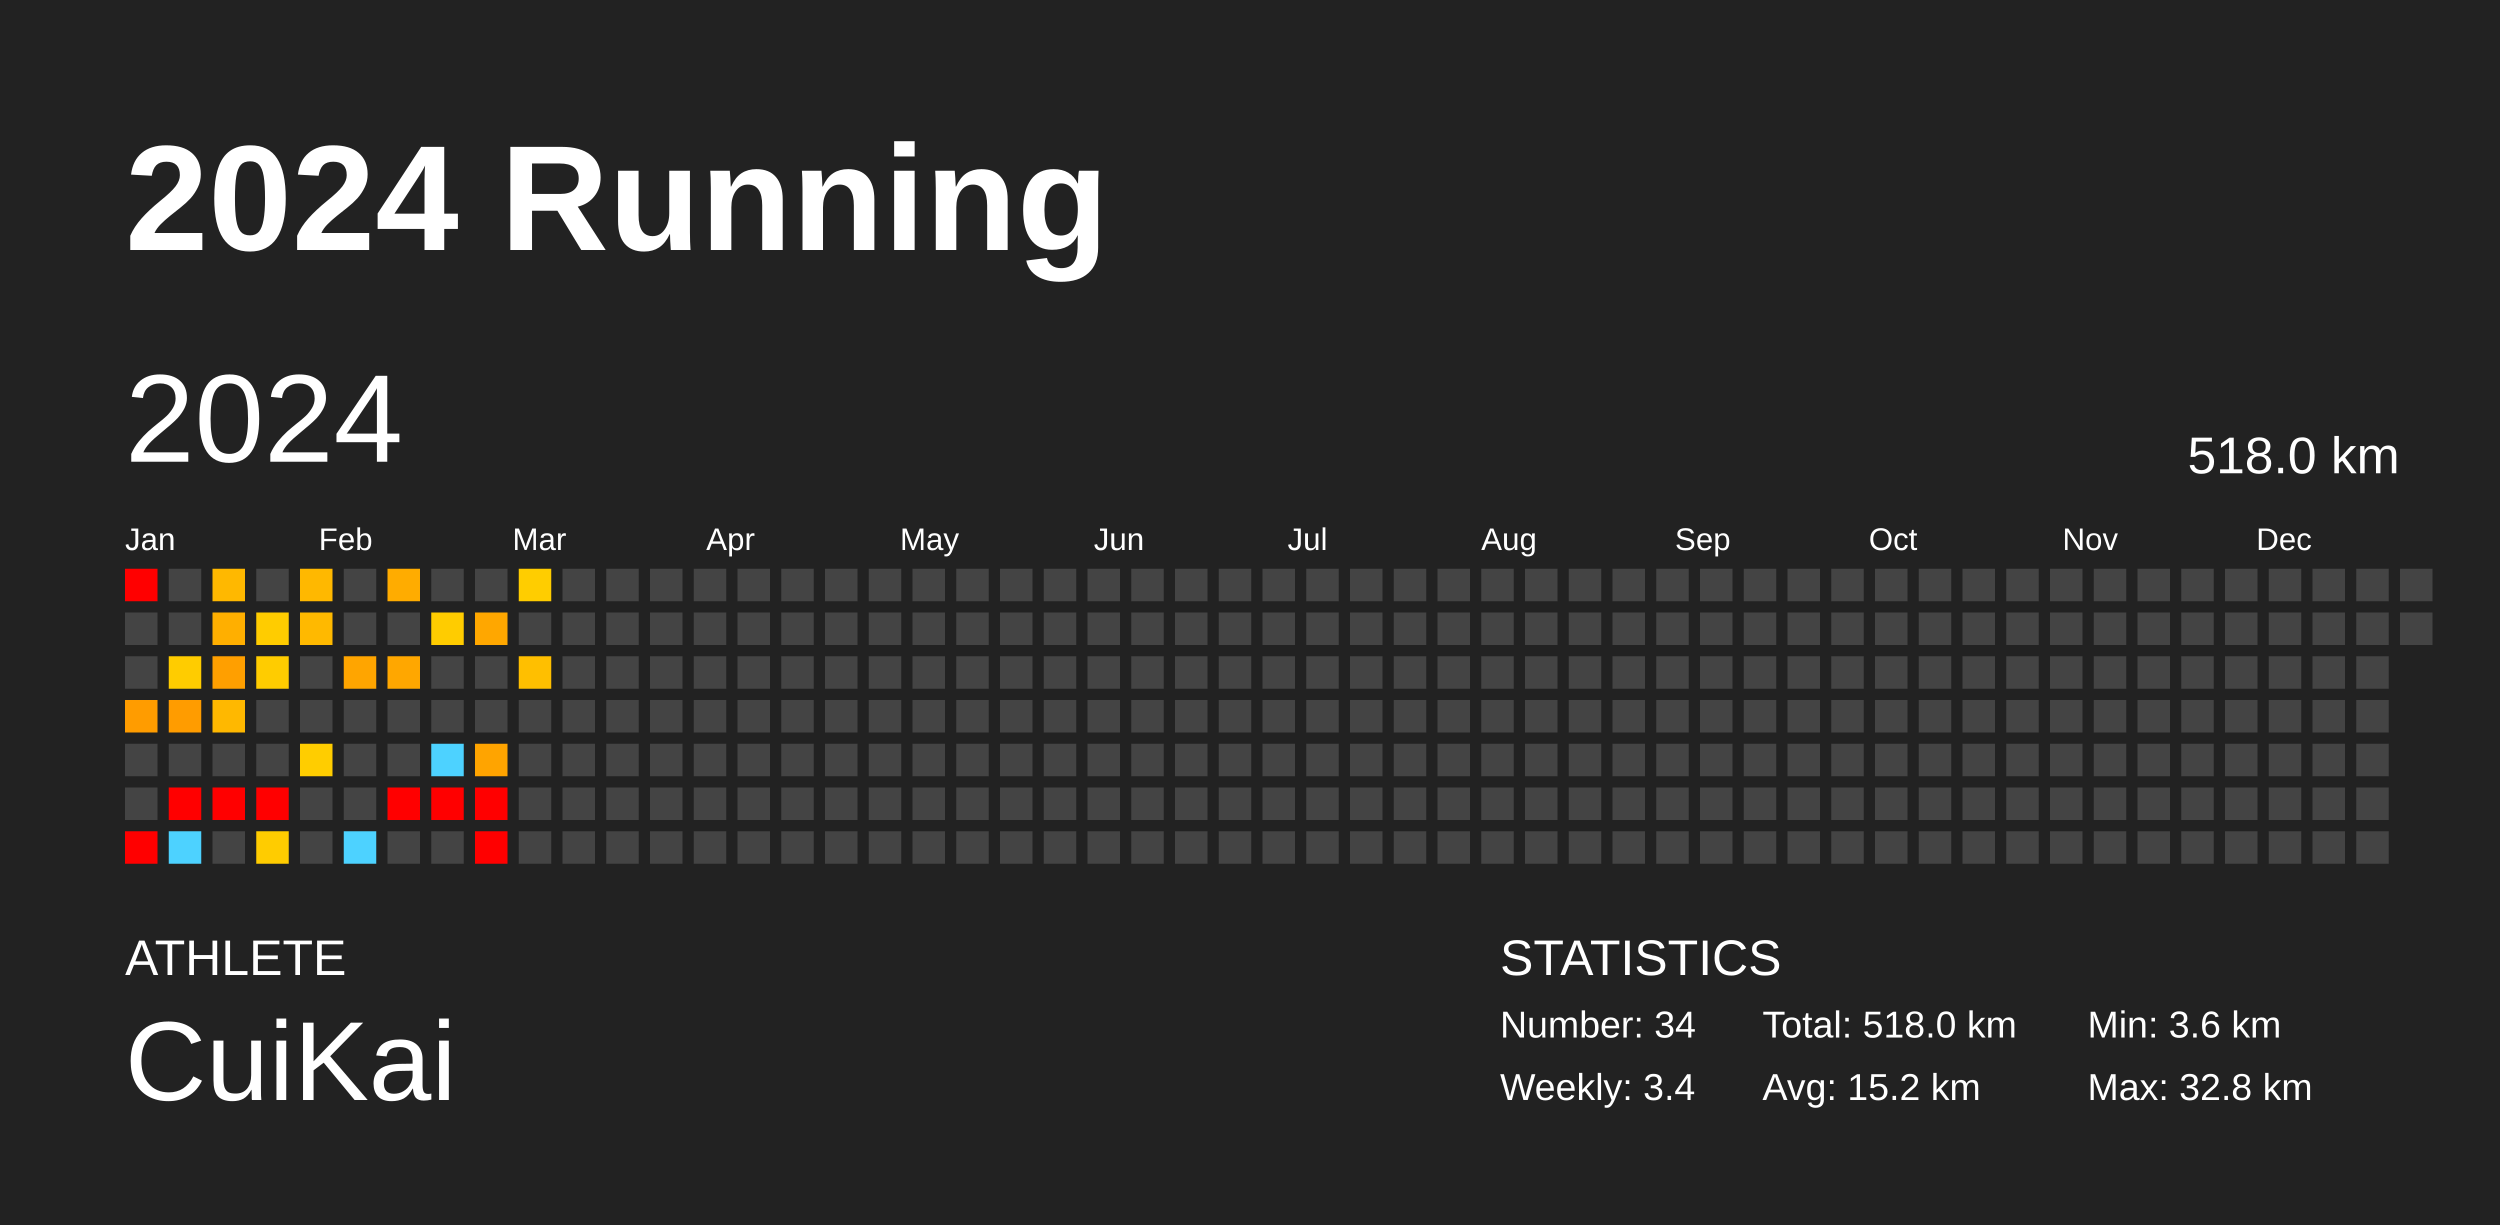
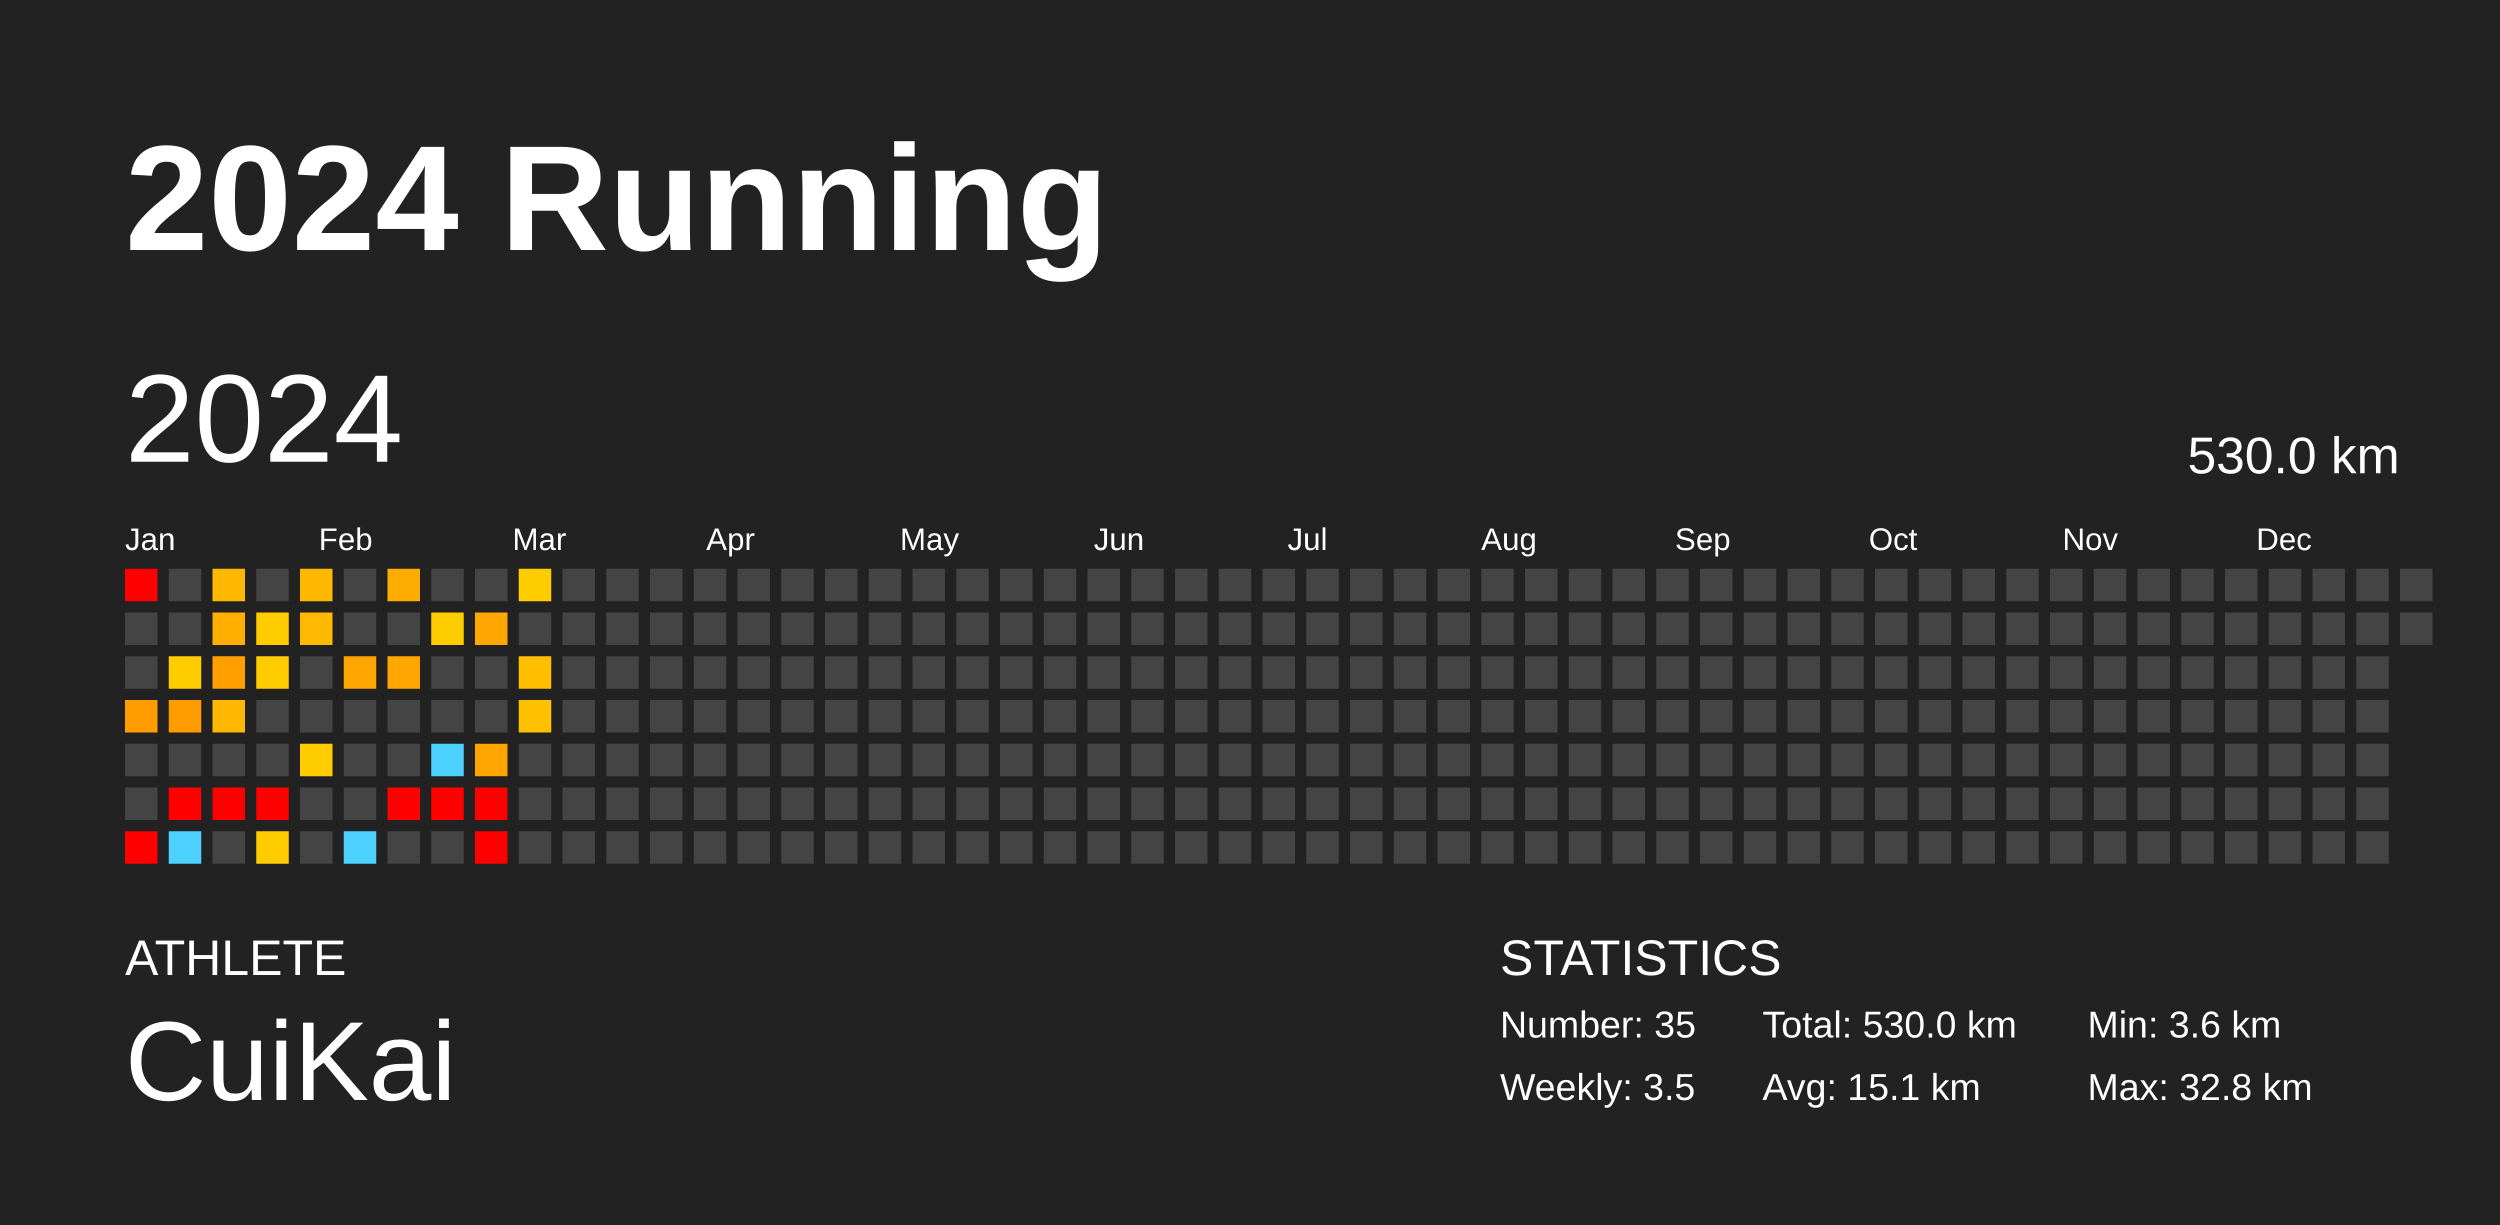
<svg xmlns="http://www.w3.org/2000/svg" baseProfile="full" height="98mm" version="1.1" viewBox="0,0,200,98" width="200mm">
  <defs />
  <rect fill="#222222" height="98" width="200" x="0" y="0" />
  <text fill="#FFFFFF" style="font-size:12px; font-family:Arial; font-weight:bold;" x="10" y="20">2024 Running</text>
  <text fill="#FFFFFF" style="font-size:4px; font-family:Arial" x="10" y="78">ATHLETE</text>
  <text fill="#FFFFFF" style="font-size:9px; font-family:Arial" x="10" y="88">CuiKai</text>
  <text fill="#FFFFFF" style="font-size:4px; font-family:Arial" x="120" y="78">STATISTICS</text>
-   <text fill="#FFFFFF" style="font-size:3px; font-family:Arial" x="120" y="83">Number: 34</text>
-   <text fill="#FFFFFF" style="font-size:3px; font-family:Arial" x="120" y="88">Weekly: 3.4</text>
-   <text fill="#FFFFFF" style="font-size:3px; font-family:Arial" x="141" y="83">Total: 518.0 km</text>
-   <text fill="#FFFFFF" style="font-size:3px; font-family:Arial" x="141" y="88">Avg: 15.2 km</text>
+   <text fill="#FFFFFF" style="font-size:3px; font-family:Arial" x="120" y="83">Number: 35</text>
+   <text fill="#FFFFFF" style="font-size:3px; font-family:Arial" x="120" y="88">Weekly: 3.5</text>
+   <text fill="#FFFFFF" style="font-size:3px; font-family:Arial" x="141" y="83">Total: 530.0 km</text>
+   <text fill="#FFFFFF" style="font-size:3px; font-family:Arial" x="141" y="88">Avg: 15.1 km</text>
  <text fill="#FFFFFF" style="font-size:3px; font-family:Arial" x="167" y="83">Min: 3.6 km</text>
  <text fill="#FFFFFF" style="font-size:3px; font-family:Arial" x="167" y="88">Max: 32.8 km</text>
  <text dominant-baseline="hanging" fill="#FFFFFF" style="font-size:10.0px; font-family:Arial;" x="10" y="30">2024</text>
-   <text dominant-baseline="hanging" fill="#FFFFFF" style="font-size:4.125px; font-family:Arial;" x="175" y="35">518.0 km</text>
+   <text dominant-baseline="hanging" fill="#FFFFFF" style="font-size:4.125px; font-family:Arial;" x="175" y="35">530.0 km</text>
  <text fill="#FFFFFF" style="font-size:2.5px; font-family:Arial" x="10.0" y="44">Jan</text>
  <text fill="#FFFFFF" style="font-size:2.5px; font-family:Arial" x="25.5" y="44">Feb</text>
  <text fill="#FFFFFF" style="font-size:2.5px; font-family:Arial" x="41.0" y="44">Mar</text>
  <text fill="#FFFFFF" style="font-size:2.5px; font-family:Arial" x="56.5" y="44">Apr</text>
  <text fill="#FFFFFF" style="font-size:2.5px; font-family:Arial" x="72.0" y="44">May</text>
  <text fill="#FFFFFF" style="font-size:2.5px; font-family:Arial" x="87.5" y="44">Jun</text>
  <text fill="#FFFFFF" style="font-size:2.5px; font-family:Arial" x="103.0" y="44">Jul</text>
  <text fill="#FFFFFF" style="font-size:2.5px; font-family:Arial" x="118.5" y="44">Aug</text>
  <text fill="#FFFFFF" style="font-size:2.5px; font-family:Arial" x="134.0" y="44">Sep</text>
  <text fill="#FFFFFF" style="font-size:2.5px; font-family:Arial" x="149.5" y="44">Oct</text>
  <text fill="#FFFFFF" style="font-size:2.5px; font-family:Arial" x="165.0" y="44">Nov</text>
  <text fill="#FFFFFF" style="font-size:2.5px; font-family:Arial" x="180.5" y="44">Dec</text>
  <rect fill="red" height="2.6" width="2.6" x="10.0" y="45.5" />
  <rect fill="#444444" height="2.6" width="2.6" x="10.0" y="49.0" />
  <rect fill="#444444" height="2.6" width="2.6" x="10.0" y="52.5" />
  <rect fill="#ff9c00" height="2.6" width="2.6" x="10.0" y="56.0" />
  <rect fill="#444444" height="2.6" width="2.6" x="10.0" y="59.5" />
  <rect fill="#444444" height="2.6" width="2.6" x="10.0" y="63.0" />
  <rect fill="red" height="2.6" width="2.6" x="10.0" y="66.5" />
  <rect fill="#444444" height="2.6" width="2.6" x="13.5" y="45.5" />
  <rect fill="#444444" height="2.6" width="2.6" x="13.5" y="49.0" />
  <rect fill="#ffcc00" height="2.6" width="2.6" x="13.5" y="52.5" />
  <rect fill="#ff9c00" height="2.6" width="2.6" x="13.5" y="56.0" />
  <rect fill="#444444" height="2.6" width="2.6" x="13.5" y="59.5" />
  <rect fill="red" height="2.6" width="2.6" x="13.5" y="63.0" />
  <rect fill="#4dd2ff" height="2.6" width="2.6" x="13.5" y="66.5" />
  <rect fill="#ffb800" height="2.6" width="2.6" x="17.0" y="45.5" />
  <rect fill="#ffaf00" height="2.6" width="2.6" x="17.0" y="49.0" />
  <rect fill="#ff9f00" height="2.6" width="2.6" x="17.0" y="52.5" />
  <rect fill="#ffb800" height="2.6" width="2.6" x="17.0" y="56.0" />
  <rect fill="#444444" height="2.6" width="2.6" x="17.0" y="59.5" />
  <rect fill="red" height="2.6" width="2.6" x="17.0" y="63.0" />
  <rect fill="#444444" height="2.6" width="2.6" x="17.0" y="66.5" />
  <rect fill="#444444" height="2.6" width="2.6" x="20.5" y="45.5" />
  <rect fill="#ffcc00" height="2.6" width="2.6" x="20.5" y="49.0" />
  <rect fill="#ffcc00" height="2.6" width="2.6" x="20.5" y="52.5" />
  <rect fill="#444444" height="2.6" width="2.6" x="20.5" y="56.0" />
  <rect fill="#444444" height="2.6" width="2.6" x="20.5" y="59.5" />
  <rect fill="red" height="2.6" width="2.6" x="20.5" y="63.0" />
  <rect fill="#ffcc00" height="2.6" width="2.6" x="20.5" y="66.5" />
  <rect fill="#ffb800" height="2.6" width="2.6" x="24.0" y="45.5" />
  <rect fill="#ffb900" height="2.6" width="2.6" x="24.0" y="49.0" />
  <rect fill="#444444" height="2.6" width="2.6" x="24.0" y="52.5" />
  <rect fill="#444444" height="2.6" width="2.6" x="24.0" y="56.0" />
  <rect fill="#ffcd00" height="2.6" width="2.6" x="24.0" y="59.5" />
  <rect fill="#444444" height="2.6" width="2.6" x="24.0" y="63.0" />
  <rect fill="#444444" height="2.6" width="2.6" x="24.0" y="66.5" />
  <rect fill="#444444" height="2.6" width="2.6" x="27.5" y="45.5" />
  <rect fill="#444444" height="2.6" width="2.6" x="27.5" y="49.0" />
  <rect fill="#ffa500" height="2.6" width="2.6" x="27.5" y="52.5" />
  <rect fill="#444444" height="2.6" width="2.6" x="27.5" y="56.0" />
  <rect fill="#444444" height="2.6" width="2.6" x="27.5" y="59.5" />
  <rect fill="#444444" height="2.6" width="2.6" x="27.5" y="63.0" />
  <rect fill="#4dd2ff" height="2.6" width="2.6" x="27.5" y="66.5" />
  <rect fill="#ffac00" height="2.6" width="2.6" x="31.0" y="45.5" />
  <rect fill="#444444" height="2.6" width="2.6" x="31.0" y="49.0" />
  <rect fill="#ffa700" height="2.6" width="2.6" x="31.0" y="52.5" />
  <rect fill="#444444" height="2.6" width="2.6" x="31.0" y="56.0" />
  <rect fill="#444444" height="2.6" width="2.6" x="31.0" y="59.5" />
  <rect fill="red" height="2.6" width="2.6" x="31.0" y="63.0" />
  <rect fill="#444444" height="2.6" width="2.6" x="31.0" y="66.5" />
  <rect fill="#444444" height="2.6" width="2.6" x="34.5" y="45.5" />
  <rect fill="#ffcc00" height="2.6" width="2.6" x="34.5" y="49.0" />
  <rect fill="#444444" height="2.6" width="2.6" x="34.5" y="52.5" />
  <rect fill="#444444" height="2.6" width="2.6" x="34.5" y="56.0" />
  <rect fill="#4dd2ff" height="2.6" width="2.6" x="34.5" y="59.5" />
  <rect fill="red" height="2.6" width="2.6" x="34.5" y="63.0" />
  <rect fill="#444444" height="2.6" width="2.6" x="34.5" y="66.5" />
  <rect fill="#444444" height="2.6" width="2.6" x="38.0" y="45.5" />
  <rect fill="#ffa700" height="2.6" width="2.6" x="38.0" y="49.0" />
  <rect fill="#444444" height="2.6" width="2.6" x="38.0" y="52.5" />
  <rect fill="#444444" height="2.6" width="2.6" x="38.0" y="56.0" />
  <rect fill="#ffa400" height="2.6" width="2.6" x="38.0" y="59.5" />
  <rect fill="red" height="2.6" width="2.6" x="38.0" y="63.0" />
  <rect fill="red" height="2.6" width="2.6" x="38.0" y="66.5" />
  <rect fill="#ffcd00" height="2.6" width="2.6" x="41.5" y="45.5" />
  <rect fill="#444444" height="2.6" width="2.6" x="41.5" y="49.0" />
  <rect fill="#ffbf00" height="2.6" width="2.6" x="41.5" y="52.5" />
-   <rect fill="#444444" height="2.6" width="2.6" x="41.5" y="56.0" />
+   <rect fill="#ffc000" height="2.6" width="2.6" x="41.5" y="56.0" />
  <rect fill="#444444" height="2.6" width="2.6" x="41.5" y="59.5" />
  <rect fill="#444444" height="2.6" width="2.6" x="41.5" y="63.0" />
  <rect fill="#444444" height="2.6" width="2.6" x="41.5" y="66.5" />
  <rect fill="#444444" height="2.6" width="2.6" x="45.0" y="45.5" />
  <rect fill="#444444" height="2.6" width="2.6" x="45.0" y="49.0" />
  <rect fill="#444444" height="2.6" width="2.6" x="45.0" y="52.5" />
  <rect fill="#444444" height="2.6" width="2.6" x="45.0" y="56.0" />
  <rect fill="#444444" height="2.6" width="2.6" x="45.0" y="59.5" />
  <rect fill="#444444" height="2.6" width="2.6" x="45.0" y="63.0" />
  <rect fill="#444444" height="2.6" width="2.6" x="45.0" y="66.5" />
  <rect fill="#444444" height="2.6" width="2.6" x="48.5" y="45.5" />
  <rect fill="#444444" height="2.6" width="2.6" x="48.5" y="49.0" />
  <rect fill="#444444" height="2.6" width="2.6" x="48.5" y="52.5" />
  <rect fill="#444444" height="2.6" width="2.6" x="48.5" y="56.0" />
  <rect fill="#444444" height="2.6" width="2.6" x="48.5" y="59.5" />
  <rect fill="#444444" height="2.6" width="2.6" x="48.5" y="63.0" />
  <rect fill="#444444" height="2.6" width="2.6" x="48.5" y="66.5" />
  <rect fill="#444444" height="2.6" width="2.6" x="52.0" y="45.5" />
  <rect fill="#444444" height="2.6" width="2.6" x="52.0" y="49.0" />
  <rect fill="#444444" height="2.6" width="2.6" x="52.0" y="52.5" />
  <rect fill="#444444" height="2.6" width="2.6" x="52.0" y="56.0" />
  <rect fill="#444444" height="2.6" width="2.6" x="52.0" y="59.5" />
  <rect fill="#444444" height="2.6" width="2.6" x="52.0" y="63.0" />
  <rect fill="#444444" height="2.6" width="2.6" x="52.0" y="66.5" />
  <rect fill="#444444" height="2.6" width="2.6" x="55.5" y="45.5" />
  <rect fill="#444444" height="2.6" width="2.6" x="55.5" y="49.0" />
  <rect fill="#444444" height="2.6" width="2.6" x="55.5" y="52.5" />
  <rect fill="#444444" height="2.6" width="2.6" x="55.5" y="56.0" />
  <rect fill="#444444" height="2.6" width="2.6" x="55.5" y="59.5" />
  <rect fill="#444444" height="2.6" width="2.6" x="55.5" y="63.0" />
  <rect fill="#444444" height="2.6" width="2.6" x="55.5" y="66.5" />
  <rect fill="#444444" height="2.6" width="2.6" x="59.0" y="45.5" />
  <rect fill="#444444" height="2.6" width="2.6" x="59.0" y="49.0" />
  <rect fill="#444444" height="2.6" width="2.6" x="59.0" y="52.5" />
  <rect fill="#444444" height="2.6" width="2.6" x="59.0" y="56.0" />
  <rect fill="#444444" height="2.6" width="2.6" x="59.0" y="59.5" />
  <rect fill="#444444" height="2.6" width="2.6" x="59.0" y="63.0" />
  <rect fill="#444444" height="2.6" width="2.6" x="59.0" y="66.5" />
  <rect fill="#444444" height="2.6" width="2.6" x="62.5" y="45.5" />
  <rect fill="#444444" height="2.6" width="2.6" x="62.5" y="49.0" />
  <rect fill="#444444" height="2.6" width="2.6" x="62.5" y="52.5" />
  <rect fill="#444444" height="2.6" width="2.6" x="62.5" y="56.0" />
  <rect fill="#444444" height="2.6" width="2.6" x="62.5" y="59.5" />
  <rect fill="#444444" height="2.6" width="2.6" x="62.5" y="63.0" />
  <rect fill="#444444" height="2.6" width="2.6" x="62.5" y="66.5" />
  <rect fill="#444444" height="2.6" width="2.6" x="66.0" y="45.5" />
  <rect fill="#444444" height="2.6" width="2.6" x="66.0" y="49.0" />
  <rect fill="#444444" height="2.6" width="2.6" x="66.0" y="52.5" />
  <rect fill="#444444" height="2.6" width="2.6" x="66.0" y="56.0" />
  <rect fill="#444444" height="2.6" width="2.6" x="66.0" y="59.5" />
  <rect fill="#444444" height="2.6" width="2.6" x="66.0" y="63.0" />
  <rect fill="#444444" height="2.6" width="2.6" x="66.0" y="66.5" />
  <rect fill="#444444" height="2.6" width="2.6" x="69.5" y="45.5" />
  <rect fill="#444444" height="2.6" width="2.6" x="69.5" y="49.0" />
  <rect fill="#444444" height="2.6" width="2.6" x="69.5" y="52.5" />
  <rect fill="#444444" height="2.6" width="2.6" x="69.5" y="56.0" />
  <rect fill="#444444" height="2.6" width="2.6" x="69.5" y="59.5" />
  <rect fill="#444444" height="2.6" width="2.6" x="69.5" y="63.0" />
  <rect fill="#444444" height="2.6" width="2.6" x="69.5" y="66.5" />
  <rect fill="#444444" height="2.6" width="2.6" x="73.0" y="45.5" />
  <rect fill="#444444" height="2.6" width="2.6" x="73.0" y="49.0" />
  <rect fill="#444444" height="2.6" width="2.6" x="73.0" y="52.5" />
  <rect fill="#444444" height="2.6" width="2.6" x="73.0" y="56.0" />
  <rect fill="#444444" height="2.6" width="2.6" x="73.0" y="59.5" />
  <rect fill="#444444" height="2.6" width="2.6" x="73.0" y="63.0" />
  <rect fill="#444444" height="2.6" width="2.6" x="73.0" y="66.5" />
  <rect fill="#444444" height="2.6" width="2.6" x="76.5" y="45.5" />
  <rect fill="#444444" height="2.6" width="2.6" x="76.5" y="49.0" />
  <rect fill="#444444" height="2.6" width="2.6" x="76.5" y="52.5" />
  <rect fill="#444444" height="2.6" width="2.6" x="76.5" y="56.0" />
  <rect fill="#444444" height="2.6" width="2.6" x="76.5" y="59.5" />
  <rect fill="#444444" height="2.6" width="2.6" x="76.5" y="63.0" />
  <rect fill="#444444" height="2.6" width="2.6" x="76.5" y="66.5" />
  <rect fill="#444444" height="2.6" width="2.6" x="80.0" y="45.5" />
  <rect fill="#444444" height="2.6" width="2.6" x="80.0" y="49.0" />
  <rect fill="#444444" height="2.6" width="2.6" x="80.0" y="52.5" />
  <rect fill="#444444" height="2.6" width="2.6" x="80.0" y="56.0" />
  <rect fill="#444444" height="2.6" width="2.6" x="80.0" y="59.5" />
  <rect fill="#444444" height="2.6" width="2.6" x="80.0" y="63.0" />
  <rect fill="#444444" height="2.6" width="2.6" x="80.0" y="66.5" />
  <rect fill="#444444" height="2.6" width="2.6" x="83.5" y="45.5" />
  <rect fill="#444444" height="2.6" width="2.6" x="83.5" y="49.0" />
  <rect fill="#444444" height="2.6" width="2.6" x="83.5" y="52.5" />
  <rect fill="#444444" height="2.6" width="2.6" x="83.5" y="56.0" />
  <rect fill="#444444" height="2.6" width="2.6" x="83.5" y="59.5" />
  <rect fill="#444444" height="2.6" width="2.6" x="83.5" y="63.0" />
  <rect fill="#444444" height="2.6" width="2.6" x="83.5" y="66.5" />
  <rect fill="#444444" height="2.6" width="2.6" x="87.0" y="45.5" />
  <rect fill="#444444" height="2.6" width="2.6" x="87.0" y="49.0" />
  <rect fill="#444444" height="2.6" width="2.6" x="87.0" y="52.5" />
  <rect fill="#444444" height="2.6" width="2.6" x="87.0" y="56.0" />
  <rect fill="#444444" height="2.6" width="2.6" x="87.0" y="59.5" />
  <rect fill="#444444" height="2.6" width="2.6" x="87.0" y="63.0" />
  <rect fill="#444444" height="2.6" width="2.6" x="87.0" y="66.5" />
  <rect fill="#444444" height="2.6" width="2.6" x="90.5" y="45.5" />
  <rect fill="#444444" height="2.6" width="2.6" x="90.5" y="49.0" />
  <rect fill="#444444" height="2.6" width="2.6" x="90.5" y="52.5" />
  <rect fill="#444444" height="2.6" width="2.6" x="90.5" y="56.0" />
  <rect fill="#444444" height="2.6" width="2.6" x="90.5" y="59.5" />
  <rect fill="#444444" height="2.6" width="2.6" x="90.5" y="63.0" />
  <rect fill="#444444" height="2.6" width="2.6" x="90.5" y="66.5" />
  <rect fill="#444444" height="2.6" width="2.6" x="94.0" y="45.5" />
  <rect fill="#444444" height="2.6" width="2.6" x="94.0" y="49.0" />
  <rect fill="#444444" height="2.6" width="2.6" x="94.0" y="52.5" />
  <rect fill="#444444" height="2.6" width="2.6" x="94.0" y="56.0" />
  <rect fill="#444444" height="2.6" width="2.6" x="94.0" y="59.5" />
  <rect fill="#444444" height="2.6" width="2.6" x="94.0" y="63.0" />
  <rect fill="#444444" height="2.6" width="2.6" x="94.0" y="66.5" />
  <rect fill="#444444" height="2.6" width="2.6" x="97.5" y="45.5" />
  <rect fill="#444444" height="2.6" width="2.6" x="97.5" y="49.0" />
  <rect fill="#444444" height="2.6" width="2.6" x="97.5" y="52.5" />
  <rect fill="#444444" height="2.6" width="2.6" x="97.5" y="56.0" />
  <rect fill="#444444" height="2.6" width="2.6" x="97.5" y="59.5" />
  <rect fill="#444444" height="2.6" width="2.6" x="97.5" y="63.0" />
  <rect fill="#444444" height="2.6" width="2.6" x="97.5" y="66.5" />
  <rect fill="#444444" height="2.6" width="2.6" x="101.0" y="45.5" />
  <rect fill="#444444" height="2.6" width="2.6" x="101.0" y="49.0" />
  <rect fill="#444444" height="2.6" width="2.6" x="101.0" y="52.5" />
  <rect fill="#444444" height="2.6" width="2.6" x="101.0" y="56.0" />
  <rect fill="#444444" height="2.6" width="2.6" x="101.0" y="59.5" />
  <rect fill="#444444" height="2.6" width="2.6" x="101.0" y="63.0" />
  <rect fill="#444444" height="2.6" width="2.6" x="101.0" y="66.5" />
  <rect fill="#444444" height="2.6" width="2.6" x="104.5" y="45.5" />
  <rect fill="#444444" height="2.6" width="2.6" x="104.5" y="49.0" />
  <rect fill="#444444" height="2.6" width="2.6" x="104.5" y="52.5" />
  <rect fill="#444444" height="2.6" width="2.6" x="104.5" y="56.0" />
  <rect fill="#444444" height="2.6" width="2.6" x="104.5" y="59.5" />
  <rect fill="#444444" height="2.6" width="2.6" x="104.5" y="63.0" />
  <rect fill="#444444" height="2.6" width="2.6" x="104.5" y="66.5" />
  <rect fill="#444444" height="2.6" width="2.6" x="108.0" y="45.5" />
  <rect fill="#444444" height="2.6" width="2.6" x="108.0" y="49.0" />
  <rect fill="#444444" height="2.6" width="2.6" x="108.0" y="52.5" />
  <rect fill="#444444" height="2.6" width="2.6" x="108.0" y="56.0" />
  <rect fill="#444444" height="2.6" width="2.6" x="108.0" y="59.5" />
  <rect fill="#444444" height="2.6" width="2.6" x="108.0" y="63.0" />
  <rect fill="#444444" height="2.6" width="2.6" x="108.0" y="66.5" />
  <rect fill="#444444" height="2.6" width="2.6" x="111.5" y="45.5" />
  <rect fill="#444444" height="2.6" width="2.6" x="111.5" y="49.0" />
  <rect fill="#444444" height="2.6" width="2.6" x="111.5" y="52.5" />
  <rect fill="#444444" height="2.6" width="2.6" x="111.5" y="56.0" />
  <rect fill="#444444" height="2.6" width="2.6" x="111.5" y="59.5" />
  <rect fill="#444444" height="2.6" width="2.6" x="111.5" y="63.0" />
  <rect fill="#444444" height="2.6" width="2.6" x="111.5" y="66.5" />
  <rect fill="#444444" height="2.6" width="2.6" x="115.0" y="45.5" />
  <rect fill="#444444" height="2.6" width="2.6" x="115.0" y="49.0" />
  <rect fill="#444444" height="2.6" width="2.6" x="115.0" y="52.5" />
  <rect fill="#444444" height="2.6" width="2.6" x="115.0" y="56.0" />
  <rect fill="#444444" height="2.6" width="2.6" x="115.0" y="59.5" />
  <rect fill="#444444" height="2.6" width="2.6" x="115.0" y="63.0" />
  <rect fill="#444444" height="2.6" width="2.6" x="115.0" y="66.5" />
  <rect fill="#444444" height="2.6" width="2.6" x="118.5" y="45.5" />
  <rect fill="#444444" height="2.6" width="2.6" x="118.5" y="49.0" />
  <rect fill="#444444" height="2.6" width="2.6" x="118.5" y="52.5" />
  <rect fill="#444444" height="2.6" width="2.6" x="118.5" y="56.0" />
  <rect fill="#444444" height="2.6" width="2.6" x="118.5" y="59.5" />
  <rect fill="#444444" height="2.6" width="2.6" x="118.5" y="63.0" />
  <rect fill="#444444" height="2.6" width="2.6" x="118.5" y="66.5" />
  <rect fill="#444444" height="2.6" width="2.6" x="122.0" y="45.5" />
  <rect fill="#444444" height="2.6" width="2.6" x="122.0" y="49.0" />
  <rect fill="#444444" height="2.6" width="2.6" x="122.0" y="52.5" />
  <rect fill="#444444" height="2.6" width="2.6" x="122.0" y="56.0" />
  <rect fill="#444444" height="2.6" width="2.6" x="122.0" y="59.5" />
  <rect fill="#444444" height="2.6" width="2.6" x="122.0" y="63.0" />
  <rect fill="#444444" height="2.6" width="2.6" x="122.0" y="66.5" />
  <rect fill="#444444" height="2.6" width="2.6" x="125.5" y="45.5" />
  <rect fill="#444444" height="2.6" width="2.6" x="125.5" y="49.0" />
  <rect fill="#444444" height="2.6" width="2.6" x="125.5" y="52.5" />
  <rect fill="#444444" height="2.6" width="2.6" x="125.5" y="56.0" />
  <rect fill="#444444" height="2.6" width="2.6" x="125.5" y="59.5" />
  <rect fill="#444444" height="2.6" width="2.6" x="125.5" y="63.0" />
  <rect fill="#444444" height="2.6" width="2.6" x="125.5" y="66.5" />
  <rect fill="#444444" height="2.6" width="2.6" x="129.0" y="45.5" />
  <rect fill="#444444" height="2.6" width="2.6" x="129.0" y="49.0" />
  <rect fill="#444444" height="2.6" width="2.6" x="129.0" y="52.5" />
  <rect fill="#444444" height="2.6" width="2.6" x="129.0" y="56.0" />
  <rect fill="#444444" height="2.6" width="2.6" x="129.0" y="59.5" />
  <rect fill="#444444" height="2.6" width="2.6" x="129.0" y="63.0" />
  <rect fill="#444444" height="2.6" width="2.6" x="129.0" y="66.5" />
  <rect fill="#444444" height="2.6" width="2.6" x="132.5" y="45.5" />
  <rect fill="#444444" height="2.6" width="2.6" x="132.5" y="49.0" />
  <rect fill="#444444" height="2.6" width="2.6" x="132.5" y="52.5" />
  <rect fill="#444444" height="2.6" width="2.6" x="132.5" y="56.0" />
  <rect fill="#444444" height="2.6" width="2.6" x="132.5" y="59.5" />
  <rect fill="#444444" height="2.6" width="2.6" x="132.5" y="63.0" />
  <rect fill="#444444" height="2.6" width="2.6" x="132.5" y="66.5" />
  <rect fill="#444444" height="2.6" width="2.6" x="136.0" y="45.5" />
  <rect fill="#444444" height="2.6" width="2.6" x="136.0" y="49.0" />
  <rect fill="#444444" height="2.6" width="2.6" x="136.0" y="52.5" />
  <rect fill="#444444" height="2.6" width="2.6" x="136.0" y="56.0" />
  <rect fill="#444444" height="2.6" width="2.6" x="136.0" y="59.5" />
  <rect fill="#444444" height="2.6" width="2.6" x="136.0" y="63.0" />
  <rect fill="#444444" height="2.6" width="2.6" x="136.0" y="66.5" />
  <rect fill="#444444" height="2.6" width="2.6" x="139.5" y="45.5" />
  <rect fill="#444444" height="2.6" width="2.6" x="139.5" y="49.0" />
  <rect fill="#444444" height="2.6" width="2.6" x="139.5" y="52.5" />
  <rect fill="#444444" height="2.6" width="2.6" x="139.5" y="56.0" />
  <rect fill="#444444" height="2.6" width="2.6" x="139.5" y="59.5" />
  <rect fill="#444444" height="2.6" width="2.6" x="139.5" y="63.0" />
  <rect fill="#444444" height="2.6" width="2.6" x="139.5" y="66.5" />
  <rect fill="#444444" height="2.6" width="2.6" x="143.0" y="45.5" />
  <rect fill="#444444" height="2.6" width="2.6" x="143.0" y="49.0" />
  <rect fill="#444444" height="2.6" width="2.6" x="143.0" y="52.5" />
  <rect fill="#444444" height="2.6" width="2.6" x="143.0" y="56.0" />
  <rect fill="#444444" height="2.6" width="2.6" x="143.0" y="59.5" />
  <rect fill="#444444" height="2.6" width="2.6" x="143.0" y="63.0" />
  <rect fill="#444444" height="2.6" width="2.6" x="143.0" y="66.5" />
  <rect fill="#444444" height="2.6" width="2.6" x="146.5" y="45.5" />
  <rect fill="#444444" height="2.6" width="2.6" x="146.5" y="49.0" />
  <rect fill="#444444" height="2.6" width="2.6" x="146.5" y="52.5" />
  <rect fill="#444444" height="2.6" width="2.6" x="146.5" y="56.0" />
  <rect fill="#444444" height="2.6" width="2.6" x="146.5" y="59.5" />
  <rect fill="#444444" height="2.6" width="2.6" x="146.5" y="63.0" />
  <rect fill="#444444" height="2.6" width="2.6" x="146.5" y="66.5" />
  <rect fill="#444444" height="2.6" width="2.6" x="150.0" y="45.5" />
  <rect fill="#444444" height="2.6" width="2.6" x="150.0" y="49.0" />
  <rect fill="#444444" height="2.6" width="2.6" x="150.0" y="52.5" />
  <rect fill="#444444" height="2.6" width="2.6" x="150.0" y="56.0" />
  <rect fill="#444444" height="2.6" width="2.6" x="150.0" y="59.5" />
  <rect fill="#444444" height="2.6" width="2.6" x="150.0" y="63.0" />
  <rect fill="#444444" height="2.6" width="2.6" x="150.0" y="66.5" />
  <rect fill="#444444" height="2.6" width="2.6" x="153.5" y="45.5" />
  <rect fill="#444444" height="2.6" width="2.6" x="153.5" y="49.0" />
  <rect fill="#444444" height="2.6" width="2.6" x="153.5" y="52.5" />
  <rect fill="#444444" height="2.6" width="2.6" x="153.5" y="56.0" />
  <rect fill="#444444" height="2.6" width="2.6" x="153.5" y="59.5" />
  <rect fill="#444444" height="2.6" width="2.6" x="153.5" y="63.0" />
  <rect fill="#444444" height="2.6" width="2.6" x="153.5" y="66.5" />
  <rect fill="#444444" height="2.6" width="2.6" x="157.0" y="45.5" />
  <rect fill="#444444" height="2.6" width="2.6" x="157.0" y="49.0" />
  <rect fill="#444444" height="2.6" width="2.6" x="157.0" y="52.5" />
  <rect fill="#444444" height="2.6" width="2.6" x="157.0" y="56.0" />
  <rect fill="#444444" height="2.6" width="2.6" x="157.0" y="59.5" />
  <rect fill="#444444" height="2.6" width="2.6" x="157.0" y="63.0" />
  <rect fill="#444444" height="2.6" width="2.6" x="157.0" y="66.5" />
  <rect fill="#444444" height="2.6" width="2.6" x="160.5" y="45.5" />
  <rect fill="#444444" height="2.6" width="2.6" x="160.5" y="49.0" />
  <rect fill="#444444" height="2.6" width="2.6" x="160.5" y="52.5" />
  <rect fill="#444444" height="2.6" width="2.6" x="160.5" y="56.0" />
  <rect fill="#444444" height="2.6" width="2.6" x="160.5" y="59.5" />
  <rect fill="#444444" height="2.6" width="2.6" x="160.5" y="63.0" />
  <rect fill="#444444" height="2.6" width="2.6" x="160.5" y="66.5" />
  <rect fill="#444444" height="2.6" width="2.6" x="164.0" y="45.5" />
  <rect fill="#444444" height="2.6" width="2.6" x="164.0" y="49.0" />
  <rect fill="#444444" height="2.6" width="2.6" x="164.0" y="52.5" />
  <rect fill="#444444" height="2.6" width="2.6" x="164.0" y="56.0" />
  <rect fill="#444444" height="2.6" width="2.6" x="164.0" y="59.5" />
  <rect fill="#444444" height="2.6" width="2.6" x="164.0" y="63.0" />
  <rect fill="#444444" height="2.6" width="2.6" x="164.0" y="66.5" />
  <rect fill="#444444" height="2.6" width="2.6" x="167.5" y="45.5" />
  <rect fill="#444444" height="2.6" width="2.6" x="167.5" y="49.0" />
  <rect fill="#444444" height="2.6" width="2.6" x="167.5" y="52.5" />
  <rect fill="#444444" height="2.6" width="2.6" x="167.5" y="56.0" />
  <rect fill="#444444" height="2.6" width="2.6" x="167.5" y="59.5" />
  <rect fill="#444444" height="2.6" width="2.6" x="167.5" y="63.0" />
  <rect fill="#444444" height="2.6" width="2.6" x="167.5" y="66.5" />
  <rect fill="#444444" height="2.6" width="2.6" x="171.0" y="45.5" />
  <rect fill="#444444" height="2.6" width="2.6" x="171.0" y="49.0" />
  <rect fill="#444444" height="2.6" width="2.6" x="171.0" y="52.5" />
  <rect fill="#444444" height="2.6" width="2.6" x="171.0" y="56.0" />
  <rect fill="#444444" height="2.6" width="2.6" x="171.0" y="59.5" />
  <rect fill="#444444" height="2.6" width="2.6" x="171.0" y="63.0" />
  <rect fill="#444444" height="2.6" width="2.6" x="171.0" y="66.5" />
  <rect fill="#444444" height="2.6" width="2.6" x="174.5" y="45.5" />
  <rect fill="#444444" height="2.6" width="2.6" x="174.5" y="49.0" />
  <rect fill="#444444" height="2.6" width="2.6" x="174.5" y="52.5" />
  <rect fill="#444444" height="2.6" width="2.6" x="174.5" y="56.0" />
  <rect fill="#444444" height="2.6" width="2.6" x="174.5" y="59.5" />
  <rect fill="#444444" height="2.6" width="2.6" x="174.5" y="63.0" />
  <rect fill="#444444" height="2.6" width="2.6" x="174.5" y="66.5" />
  <rect fill="#444444" height="2.6" width="2.6" x="178.0" y="45.5" />
  <rect fill="#444444" height="2.6" width="2.6" x="178.0" y="49.0" />
  <rect fill="#444444" height="2.6" width="2.6" x="178.0" y="52.5" />
  <rect fill="#444444" height="2.6" width="2.6" x="178.0" y="56.0" />
  <rect fill="#444444" height="2.6" width="2.6" x="178.0" y="59.5" />
  <rect fill="#444444" height="2.6" width="2.6" x="178.0" y="63.0" />
  <rect fill="#444444" height="2.6" width="2.6" x="178.0" y="66.5" />
  <rect fill="#444444" height="2.6" width="2.6" x="181.5" y="45.5" />
  <rect fill="#444444" height="2.6" width="2.6" x="181.5" y="49.0" />
  <rect fill="#444444" height="2.6" width="2.6" x="181.5" y="52.5" />
  <rect fill="#444444" height="2.6" width="2.6" x="181.5" y="56.0" />
  <rect fill="#444444" height="2.6" width="2.6" x="181.5" y="59.5" />
  <rect fill="#444444" height="2.6" width="2.6" x="181.5" y="63.0" />
  <rect fill="#444444" height="2.6" width="2.6" x="181.5" y="66.5" />
  <rect fill="#444444" height="2.6" width="2.6" x="185.0" y="45.5" />
  <rect fill="#444444" height="2.6" width="2.6" x="185.0" y="49.0" />
  <rect fill="#444444" height="2.6" width="2.6" x="185.0" y="52.5" />
  <rect fill="#444444" height="2.6" width="2.6" x="185.0" y="56.0" />
  <rect fill="#444444" height="2.6" width="2.6" x="185.0" y="59.5" />
  <rect fill="#444444" height="2.6" width="2.6" x="185.0" y="63.0" />
  <rect fill="#444444" height="2.6" width="2.6" x="185.0" y="66.5" />
  <rect fill="#444444" height="2.6" width="2.6" x="188.5" y="45.5" />
  <rect fill="#444444" height="2.6" width="2.6" x="188.5" y="49.0" />
  <rect fill="#444444" height="2.6" width="2.6" x="188.5" y="52.5" />
  <rect fill="#444444" height="2.6" width="2.6" x="188.5" y="56.0" />
  <rect fill="#444444" height="2.6" width="2.6" x="188.5" y="59.5" />
  <rect fill="#444444" height="2.6" width="2.6" x="188.5" y="63.0" />
  <rect fill="#444444" height="2.6" width="2.6" x="188.5" y="66.5" />
  <rect fill="#444444" height="2.6" width="2.6" x="192.0" y="45.5" />
  <rect fill="#444444" height="2.6" width="2.6" x="192.0" y="49.0" />
</svg>
